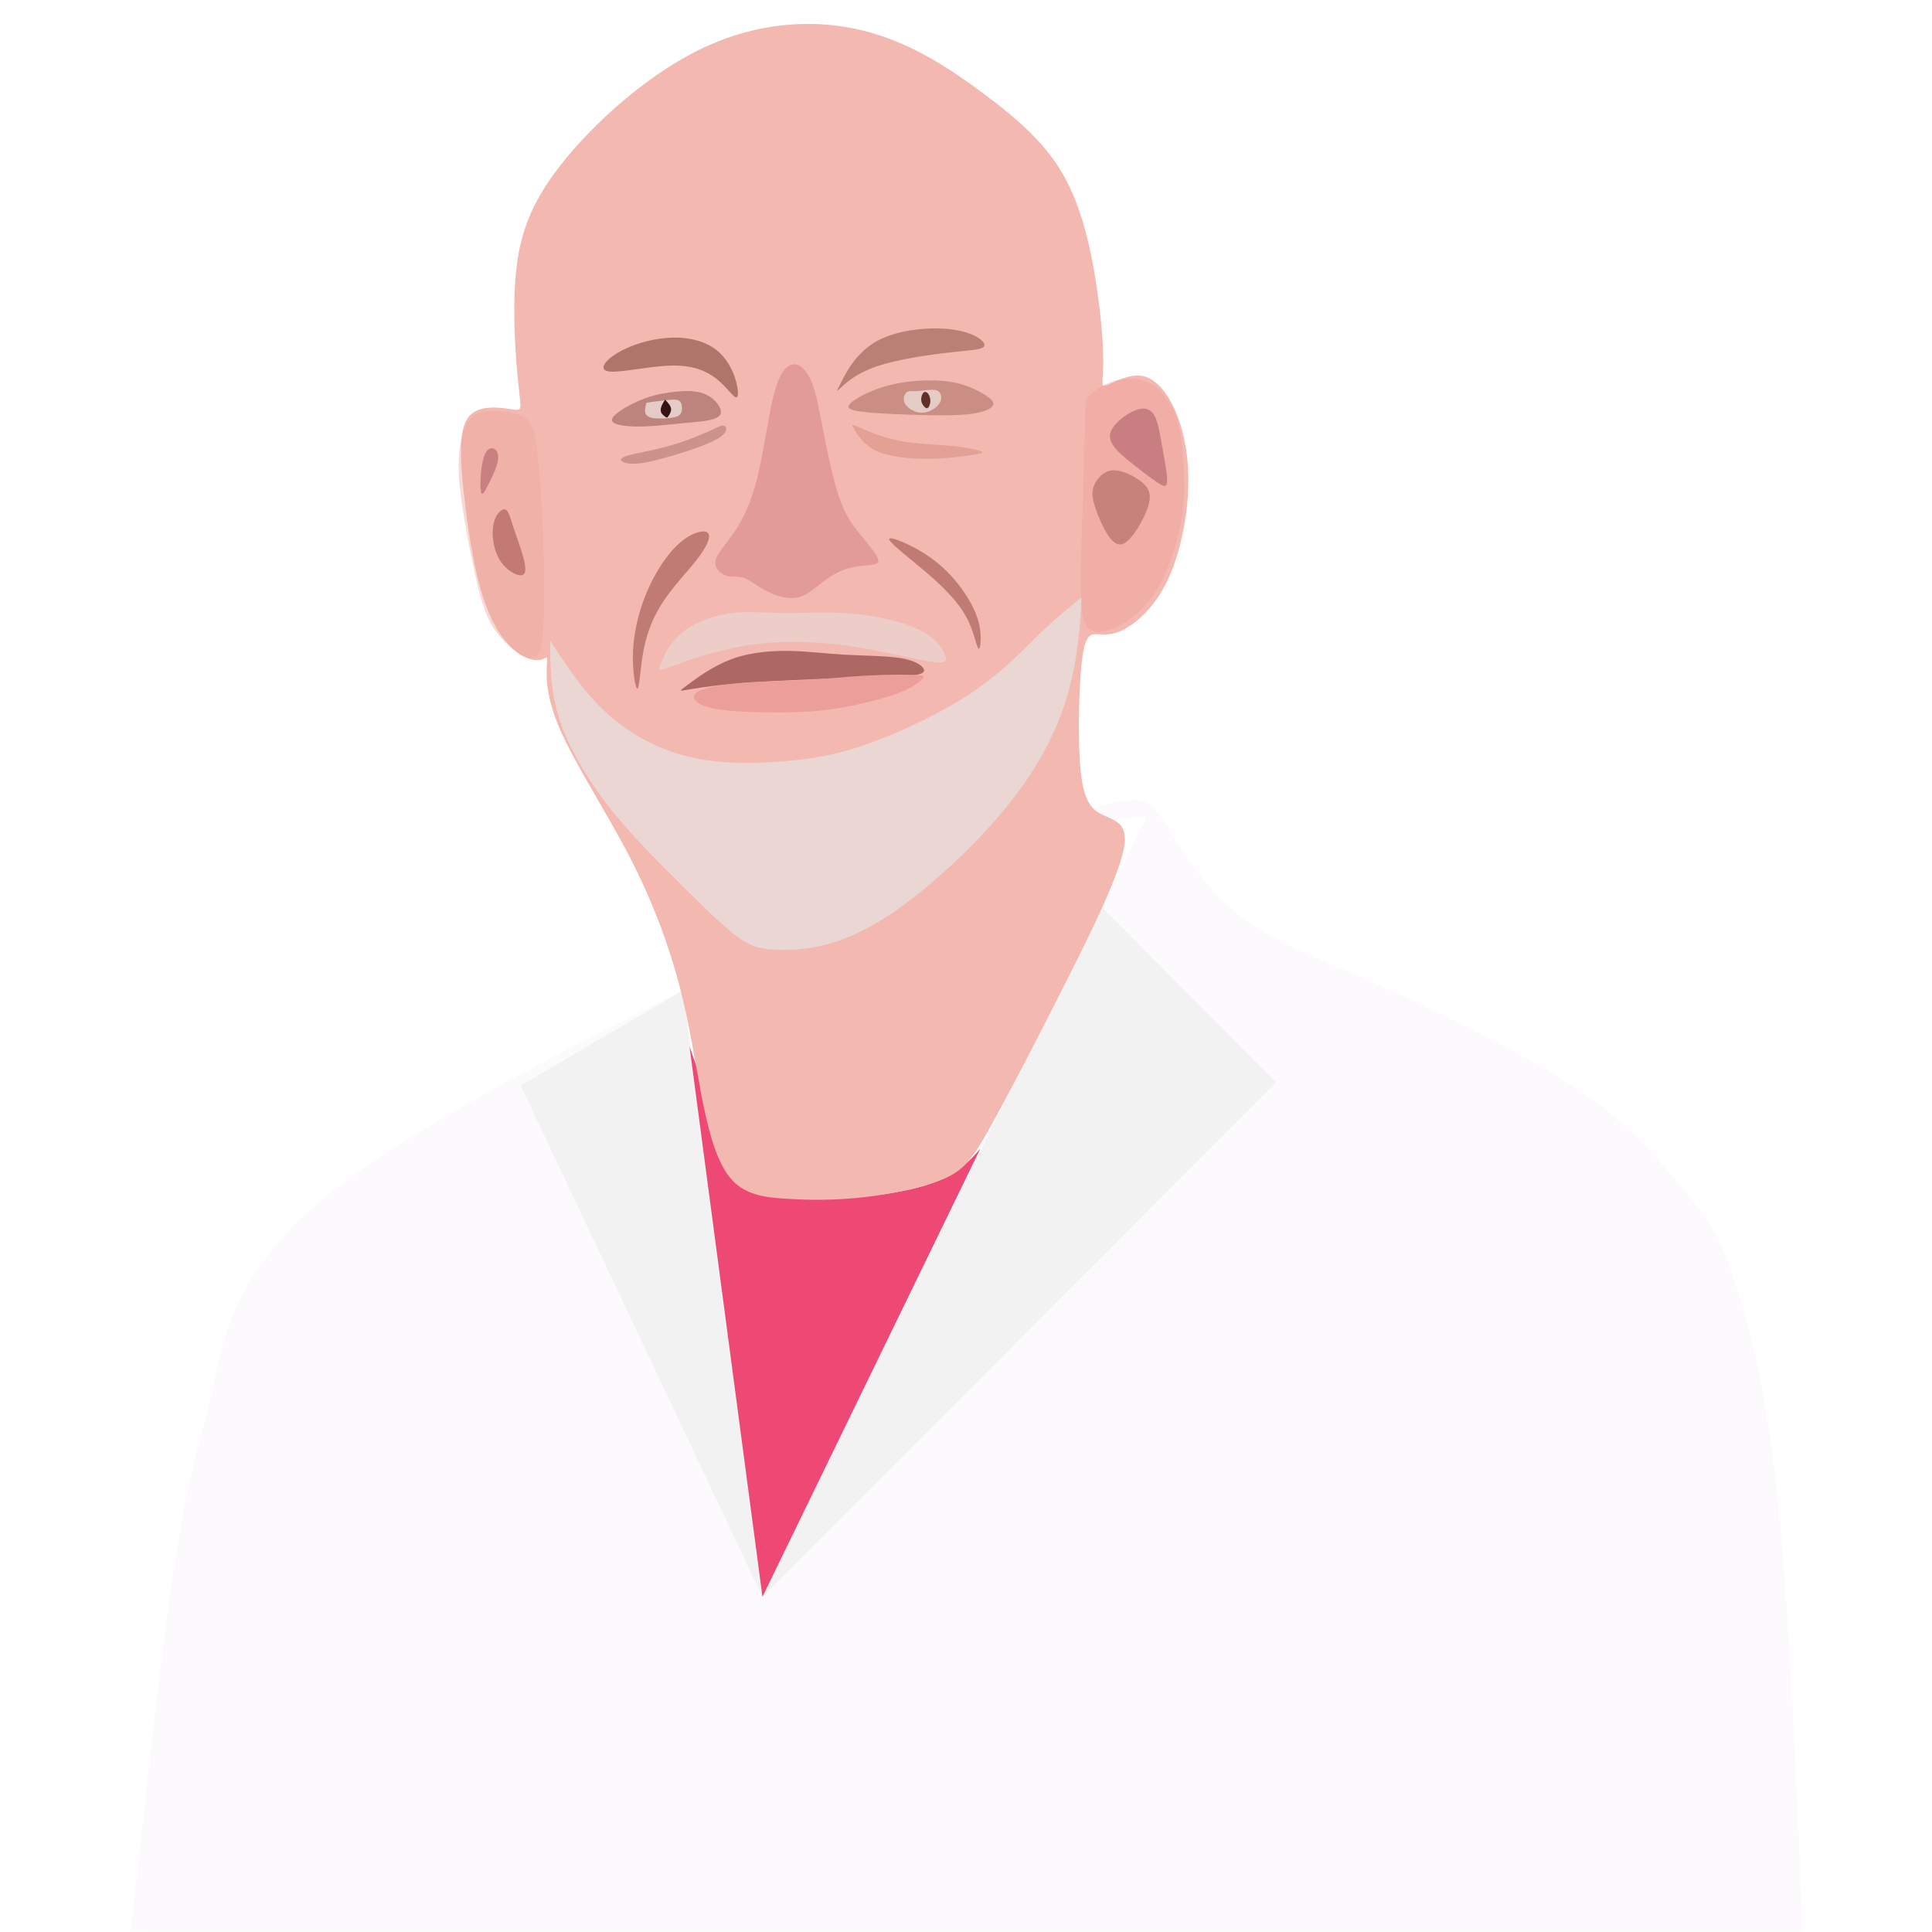
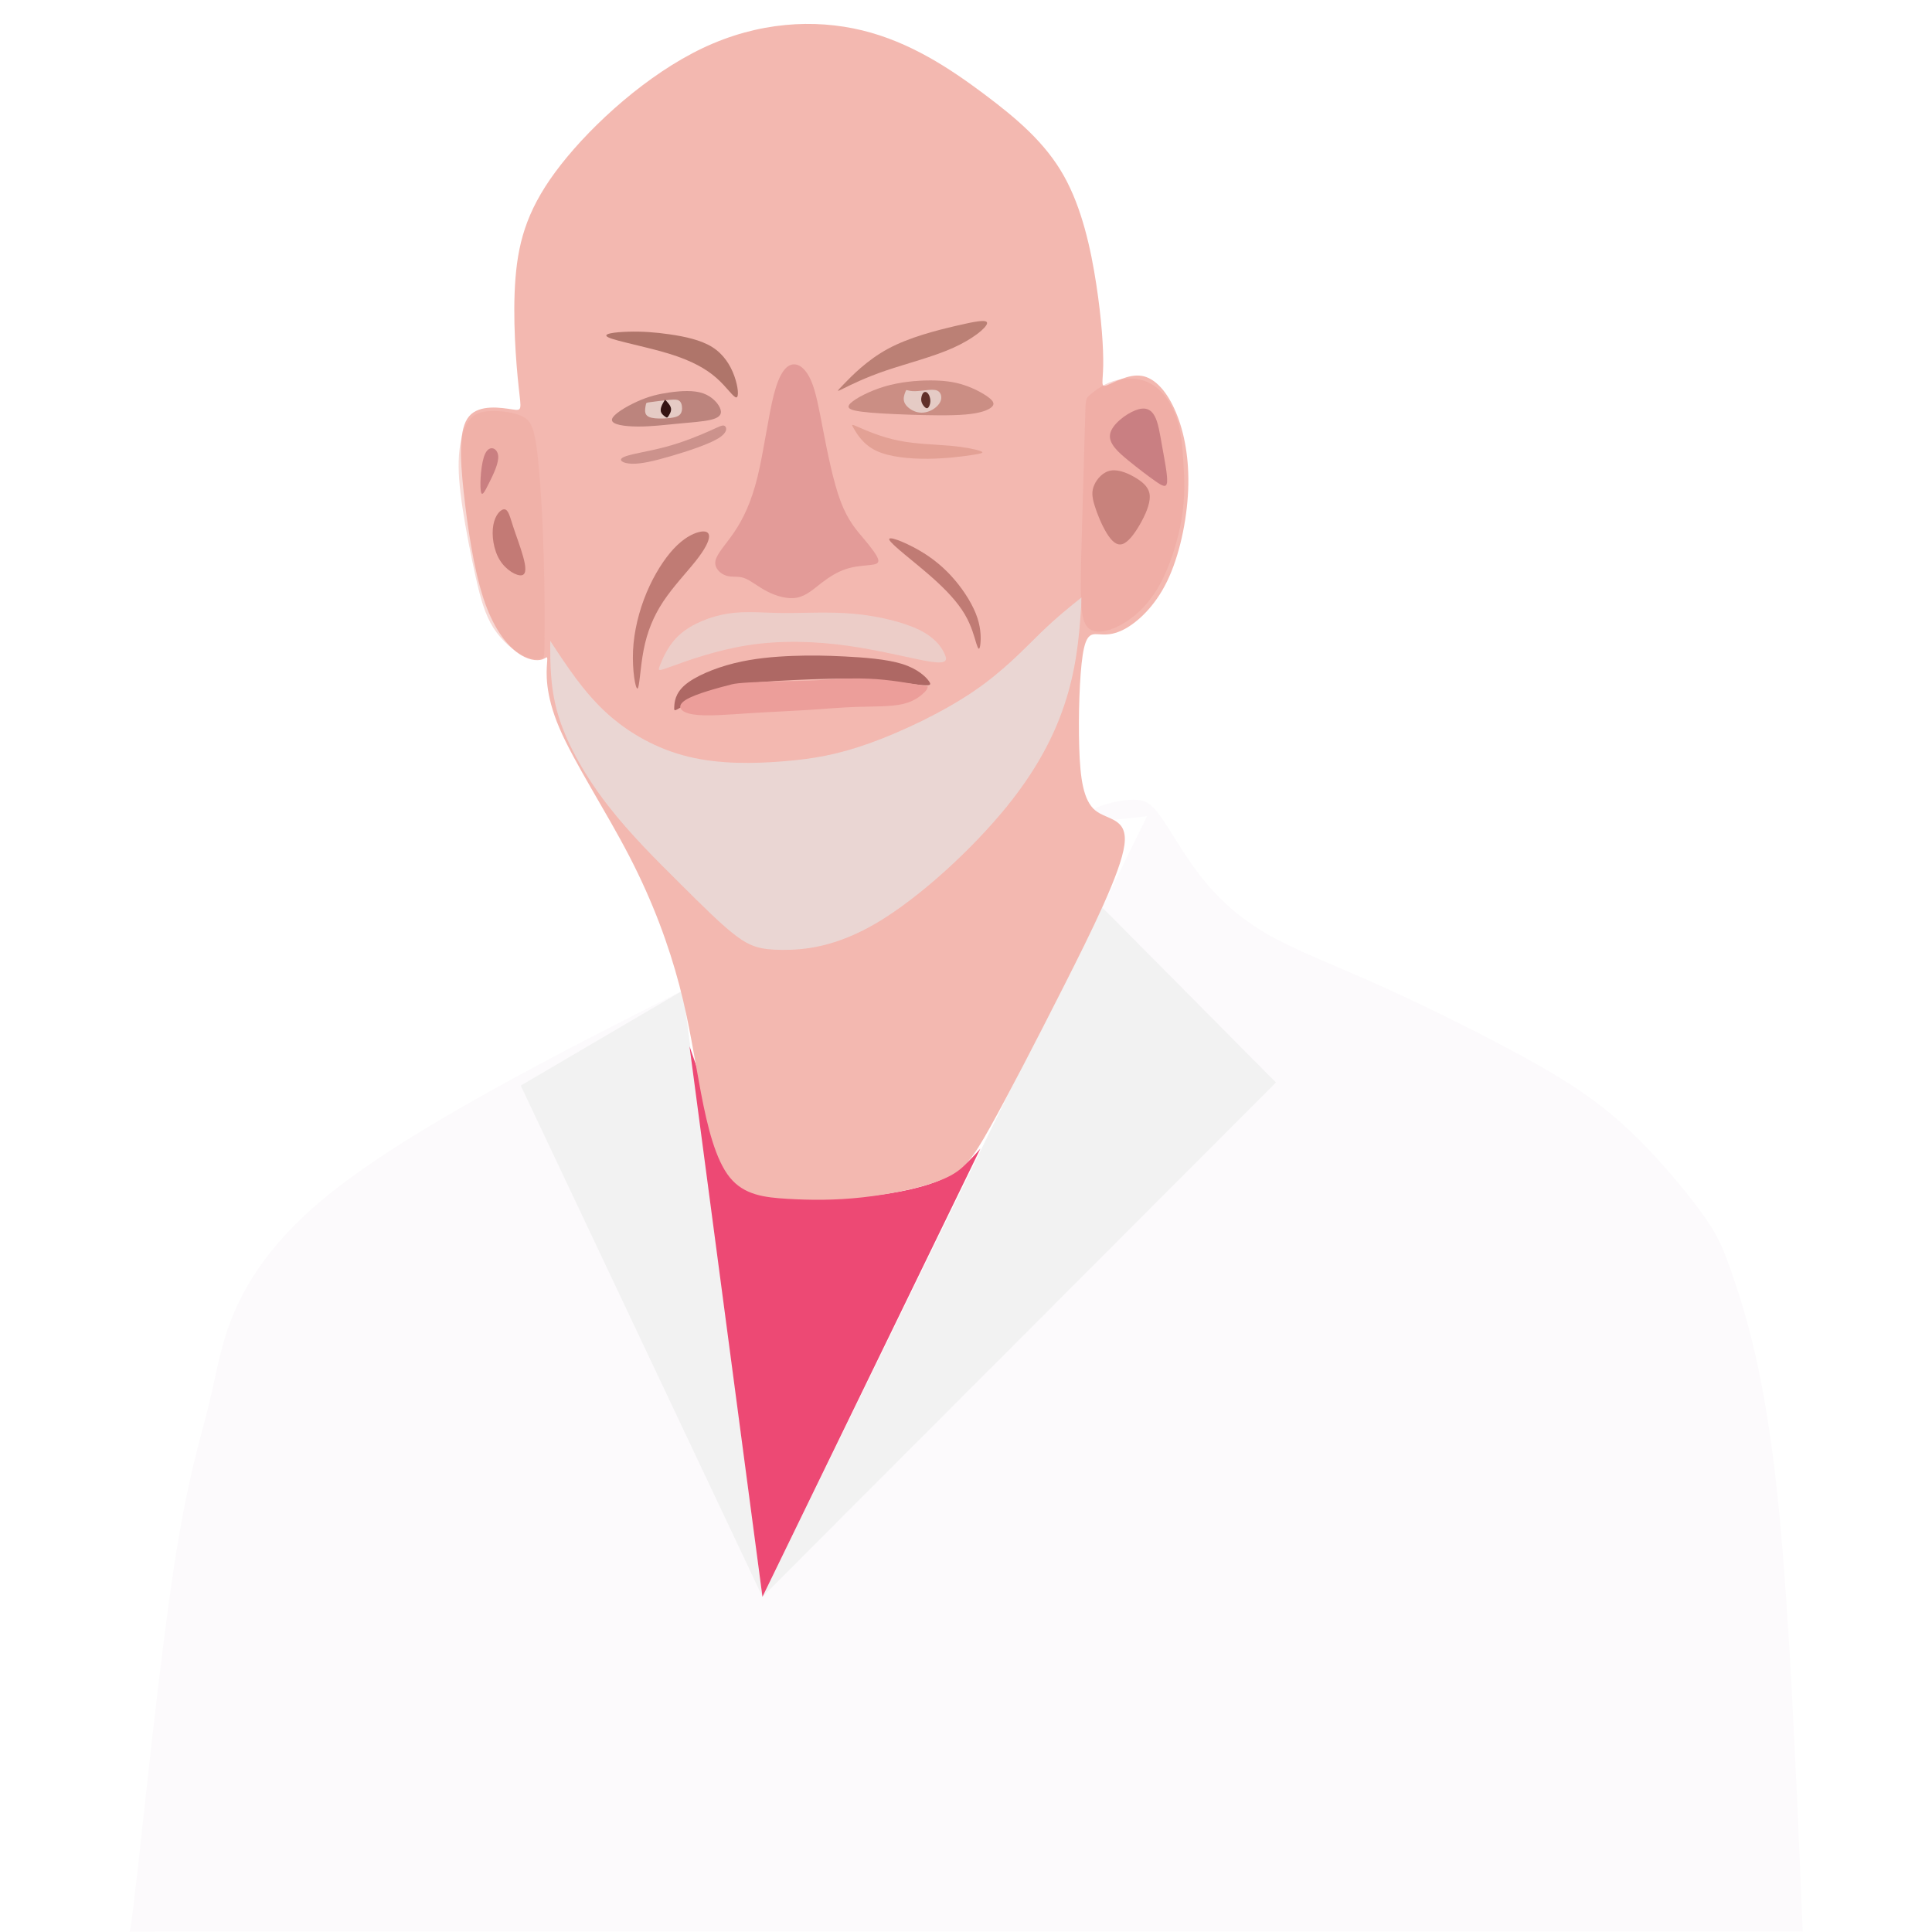
<svg xmlns="http://www.w3.org/2000/svg" version="1.1" id="svg2" width="260" height="260" viewBox="0 0 260 260">
  <defs id="defs6">
    </defs>
-   <g id="g8" transform="translate(2.993583,-21.46166)">
-     <g id="g907" transform="translate(4.793632,10.35633)">
-       <g id="g1803" transform="translate(9.393978,-4.782631)">
-         <path style="fill:#fcfafc;fill-opacity:1;stroke:none;stroke-width:1px;stroke-linecap:butt;stroke-linejoin:miter;stroke-opacity:1" d="m 0.217,275.878 c 0.06,0.057 0.18,0.17 1.216,-9.165 1.036,-9.335 2.993,-28.154 4.817,-40.076 1.824,-11.922 3.524,-17.022 4.63,-21.527 1.105,-4.505 1.615,-8.415 3.57,-12.878 1.955,-4.463 5.355,-9.478 11.433,-14.621 6.078,-5.143 14.833,-10.413 23.418,-15.173 8.585,-4.76 17,-9.01 25.415,-13.26 0,0 10.71,81.602 10.71,81.602 0,0 51.766,-105.062 51.766,-105.062 -2.72,0.34 -5.439,0.68 -6.842,0.511 -1.403,-0.169 -1.488,-0.849 -0.298,-1.488 1.19,-0.638 3.655,-1.233 5.313,-1.233 1.658,4.9e-4 2.508,0.595 3.825,2.508 1.317,1.913 3.102,5.143 5.398,8.033 2.295,2.89 5.1,5.44 8.883,7.607 3.783,2.167 8.543,3.952 14.535,6.63 5.993,2.678 13.218,6.248 18.955,9.35 5.738,3.103 9.988,5.738 14.11,9.435 4.122,3.698 8.118,8.458 10.497,11.688 2.38,3.23 3.145,4.93 4.717,9.648 1.572,4.718 3.952,12.453 5.61,27.527 1.657,15.074 2.592,37.486 3.527,59.899 -75.089,-0.004 -150.177,-0.008 -187.723,-0.01 -37.545,-0.002 -37.545,-0.002 -37.485,0.055 z" id="path860" />
-         <path style="fill:#f2f2f2;fill-opacity:1;stroke:none;stroke-width:1px;stroke-linecap:butt;stroke-linejoin:miter;stroke-opacity:1" d="m 85.427,230.78 c 0,0 69.104,-69.217 69.104,-69.217 0,0 -23.621,-23.802 -23.621,-23.802 0,0 -45.483,93.018 -45.483,93.018 z" id="path11185" />
-         <path style="fill:#f2f2f2;stroke:none;stroke-width:1px;stroke-linecap:butt;stroke-linejoin:miter;stroke-opacity:1" d="m 85.427,230.78 c 0,0 -10.71,-81.602 -10.71,-81.602 0,0 -21.818,12.802 -21.818,12.802 0,0 32.528,68.799 32.528,68.799 z" id="path11255" />
-         <path style="fill:#ed4974;fill-opacity:1;stroke:none;stroke-width:1px;stroke-linecap:butt;stroke-linejoin:miter;stroke-opacity:1" d="m 85.427,230.78 c 0,0 29.326,-60.309 29.326,-60.309 -1.403,1.573 -2.805,3.145 -5.631,4.314 -2.826,1.169 -7.076,1.934 -11.39,2.231 -4.314,0.298 -8.691,0.128 -11.645,-0.446 -2.954,-0.573 -4.484,-1.551 -5.441,-3.357 -0.957,-1.806 -1.339,-4.441 -2.083,-7.331 -0.744,-2.89 -1.849,-6.036 -2.954,-9.181 0,0 9.818,74.079 9.818,74.079 z" id="path13496" />
-         <g id="g40540" style="opacity:1" transform="translate(0.2550055,-0.1275027)">
-           <path style="opacity:1;fill:#f3b8b0;fill-opacity:1;stroke:none;stroke-width:1px;stroke-linecap:butt;stroke-linejoin:miter;stroke-opacity:1" d="m 98.688,177.144 c 3.825,-0.425 8.16,-1.318 10.88,-2.486 2.72,-1.169 3.825,-2.614 6.247,-6.949 2.423,-4.335 6.163,-11.56 9.945,-19.04 3.783,-7.48 7.608,-15.215 8.118,-18.913 0.511,-3.698 -2.294,-3.358 -3.91,-4.675 -1.615,-1.317 -2.04,-4.292 -2.168,-8.5 -0.128,-4.208 0.042,-9.648 0.468,-12.411 0.425,-2.763 1.105,-2.848 1.998,-2.805 0.893,0.043 1.998,0.213 3.697,-0.723 1.7,-0.935 3.995,-2.975 5.652,-6.375 1.657,-3.4 2.677,-8.16 2.848,-12.325 0.17,-4.165 -0.51,-7.735 -1.657,-10.455 -1.147,-2.72 -2.762,-4.59 -4.59,-4.888 -1.828,-0.298 -3.868,0.977 -4.718,1.275 -0.85,0.298 -0.51,-0.382 -0.468,-2.677 0.043,-2.295 -0.212,-6.205 -0.935,-10.922 -0.722,-4.718 -1.912,-10.243 -4.377,-14.62 -2.465,-4.378 -6.205,-7.608 -10.752,-11.008 -4.548,-3.4 -9.903,-6.97 -16.363,-8.543 -6.46,-1.573 -14.025,-1.148 -21.464,2.38 -7.438,3.528 -14.748,10.158 -19.083,15.683 -4.335,5.526 -5.695,9.946 -6.12,15.258 -0.425,5.313 0.085,11.518 0.426,14.663 0.341,3.145 0.511,3.23 -0.892,3.017 -1.403,-0.213 -4.378,-0.723 -5.781,0.935 -1.403,1.658 -1.233,5.483 -0.723,10.201 0.51,4.718 1.36,10.328 2.635,14.238 1.275,3.91 2.975,6.12 4.463,7.267 1.488,1.147 2.763,1.232 3.442,1.02 0.679,-0.212 0.764,-0.722 0.679,0.468 -0.085,1.19 -0.34,4.08 1.658,8.755 1.998,4.675 6.248,11.135 9.435,17.298 3.187,6.163 5.312,12.028 6.704,17.308 1.392,5.281 2.051,9.977 2.922,14.535 0.871,4.558 1.955,8.978 3.879,11.347 1.924,2.369 4.686,2.688 7.725,2.868 3.039,0.181 6.354,0.223 10.179,-0.202 z" id="path21005" />
-           <path style="opacity:0.661;fill:#e6e6e6;stroke:none;stroke-width:1px;stroke-linecap:butt;stroke-linejoin:miter;stroke-opacity:1" d="m 126.334,109.143 c -1.296,4.59 -3.634,9.69 -8.309,15.449 -4.675,5.759 -11.688,12.176 -17.361,15.555 -5.673,3.379 -10.008,3.719 -12.856,3.698 -2.847,-0.021 -4.207,-0.404 -6.163,-1.87 -1.955,-1.466 -4.505,-4.016 -7.587,-7.076 -3.081,-3.06 -6.694,-6.63 -9.69,-10.498 -2.997,-3.868 -5.377,-8.033 -6.567,-11.773 -1.19,-3.74 -1.19,-7.056 -1.19,-10.371 2.253,3.443 4.506,6.886 7.545,9.67 3.039,2.784 6.864,4.909 11.072,5.928 4.208,1.02 8.798,0.935 12.75,0.616 3.953,-0.319 7.268,-0.871 11.645,-2.444 4.377,-1.573 9.817,-4.165 13.897,-6.928 4.08,-2.762 6.8,-5.695 9.01,-7.841 2.21,-2.146 3.91,-3.506 5.61,-4.866 -0.255,4.08 -0.51,8.161 -1.806,12.751 z" id="path30416" />
+   <g id="g8" transform="translate(2.99358,-21.4617)">
+     <g id="g907" transform="translate(4.79363,10.3563)">
+       <g id="g1803" transform="translate(9.39398,-4.78263)">
+         <path style="fill:#fcfafc;fill-opacity:1;stroke:none;stroke-width:1px;stroke-linecap:butt;stroke-linejoin:miter;stroke-opacity:1" d="m 0.217,275.878 c 0.06,0.06 0.18,0.17 1.216,-9.165 1.036,-9.334 2.993,-28.153 4.817,-40.076 1.824,-11.922 3.524,-17.022 4.63,-21.527 1.105,-4.505 1.615,-8.415 3.57,-12.878 1.955,-4.463 5.355,-9.478 11.433,-14.621 6.078,-5.143 14.833,-10.413 23.418,-15.173 8.585,-4.76 17,-9.01 25.415,-13.26 0,0 10.71,81.602 10.71,81.602 0,0 51.766,-105.062 51.766,-105.062 -2.72,0.34 -5.439,0.68 -6.842,0.51 -1.403,-0.169 -1.488,-0.849 -0.298,-1.487 1.191,-0.639 3.656,-1.234 5.313,-1.233 1.658,0 2.508,0.595 3.825,2.508 1.318,1.913 3.103,5.143 5.398,8.033 2.295,2.89 5.1,5.44 8.883,7.607 3.783,2.168 8.543,3.953 14.535,6.63 5.993,2.678 13.218,6.248 18.956,9.351 5.737,3.102 9.987,5.737 14.11,9.435 4.122,3.698 8.117,8.458 10.497,11.688 2.38,3.23 3.145,4.93 4.718,9.648 1.572,4.717 3.952,12.452 5.609,27.527 1.658,15.074 2.593,37.486 3.528,59.899 -75.089,0 -150.178,0 -187.723,-0.01 -37.545,0 -37.545,0 -37.485,0.06 z" id="path860" />
+         <path style="fill:#f2f2f2;fill-opacity:1;stroke:none;stroke-width:1px;stroke-linecap:butt;stroke-linejoin:miter;stroke-opacity:1" d="m 85.427,230.78 c 0,0 69.104,-69.217 69.104,-69.217 0,0 -23.622,-23.802 -23.622,-23.802 0,0 -45.482,93.019 -45.482,93.019 z" id="path11185" />
+         <path style="fill:#f2f2f2;stroke:none;stroke-width:1px;stroke-linecap:butt;stroke-linejoin:miter;stroke-opacity:1" d="m 85.427,230.78 c 0,0 -10.71,-81.602 -10.71,-81.602 0,0 -21.818,12.803 -21.818,12.803 0,0 32.528,68.799 32.528,68.799 z" id="path11255" />
+         <path style="fill:#ed4974;fill-opacity:1;stroke:none;stroke-width:1px;stroke-linecap:butt;stroke-linejoin:miter;stroke-opacity:1" d="m 85.427,230.78 c 0,0 29.325,-60.309 29.325,-60.309 -1.402,1.573 -2.805,3.145 -5.63,4.314 -2.826,1.169 -7.076,1.934 -11.39,2.231 -4.314,0.298 -8.691,0.128 -11.645,-0.445 -2.954,-0.574 -4.484,-1.552 -5.44,-3.358 -0.957,-1.806 -1.339,-4.441 -2.083,-7.331 -0.744,-2.89 -1.849,-6.036 -2.954,-9.181 0,0 9.818,74.079 9.818,74.079 z" id="path13496" />
+         <g id="g40540" style="opacity:1" transform="translate(0.255005,-0.127503)">
+           <path style="opacity:1;fill:#f3b8b0;fill-opacity:1;stroke:none;stroke-width:1px;stroke-linecap:butt;stroke-linejoin:miter;stroke-opacity:1" d="m 98.688,177.144 c 3.825,-0.425 8.16,-1.318 10.879,-2.486 2.72,-1.169 3.825,-2.614 6.248,-6.949 2.423,-4.336 6.163,-11.561 9.945,-19.041 3.783,-7.48 7.608,-15.215 8.118,-18.912 0.511,-3.698 -2.294,-3.358 -3.909,-4.675 -1.616,-1.317 -2.041,-4.292 -2.168,-8.5 -0.128,-4.208 0.04,-9.648 0.467,-12.411 0.425,-2.763 1.106,-2.848 1.998,-2.805 0.893,0.04 1.998,0.212 3.698,-0.723 1.699,-0.935 3.994,-2.975 5.651,-6.375 1.658,-3.4 2.678,-8.16 2.848,-12.325 0.17,-4.165 -0.51,-7.735 -1.657,-10.455 -1.147,-2.72 -2.762,-4.59 -4.59,-4.888 -1.828,-0.298 -3.868,0.977 -4.718,1.275 -0.85,0.298 -0.51,-0.382 -0.468,-2.677 0.04,-2.295 -0.212,-6.205 -0.934,-10.922 -0.723,-4.718 -1.913,-10.243 -4.377,-14.62 -2.465,-4.378 -6.205,-7.607 -10.753,-11.008 -4.548,-3.4 -9.903,-6.97 -16.363,-8.543 -6.46,-1.573 -14.025,-1.148 -21.463,2.38 -7.438,3.528 -14.748,10.158 -19.083,15.683 -4.335,5.525 -5.695,9.945 -6.12,15.258 -0.425,5.313 0.085,11.518 0.426,14.663 0.341,3.145 0.511,3.23 -0.892,3.017 -1.403,-0.213 -4.378,-0.723 -5.781,0.935 -1.403,1.658 -1.233,5.483 -0.723,10.201 0.51,4.718 1.36,10.328 2.635,14.238 1.275,3.91 2.975,6.12 4.463,7.267 1.488,1.147 2.763,1.232 3.442,1.02 0.679,-0.212 0.764,-0.722 0.679,0.468 -0.085,1.19 -0.34,4.08 1.658,8.755 1.998,4.676 6.248,11.136 9.435,17.299 3.187,6.162 5.312,12.027 6.704,17.308 1.392,5.281 2.05,9.977 2.922,14.535 0.871,4.558 1.955,8.978 3.879,11.347 1.924,2.37 4.686,2.688 7.725,2.869 3.039,0.18 6.354,0.223 10.179,-0.202 z" id="path21005" />
+           <path style="opacity:0.661;fill:#e6e6e6;stroke:none;stroke-width:1px;stroke-linecap:butt;stroke-linejoin:miter;stroke-opacity:1" d="m 126.334,109.143 c -1.296,4.589 -3.634,9.691 -8.309,15.449 -4.675,5.758 -11.688,12.176 -17.361,15.555 -5.674,3.379 -10.009,3.719 -12.856,3.698 -2.848,-0.02 -4.207,-0.404 -6.162,-1.87 -1.955,-1.466 -4.505,-4.016 -7.587,-7.076 -3.081,-3.06 -6.694,-6.63 -9.691,-10.498 -2.997,-3.868 -5.377,-8.033 -6.567,-11.773 -1.19,-3.74 -1.19,-7.056 -1.19,-10.371 2.253,3.443 4.506,6.886 7.545,9.67 3.039,2.784 6.864,4.909 11.072,5.928 4.207,1.02 8.798,0.935 12.75,0.616 3.953,-0.318 7.268,-0.871 11.645,-2.443 4.378,-1.573 9.818,-4.166 13.897,-6.928 4.08,-2.763 6.8,-5.695 9.01,-7.842 2.21,-2.146 3.91,-3.506 5.61,-4.866 -0.255,4.08 -0.51,8.161 -1.806,12.751 z" id="path30416" />
        </g>
-         <path style="opacity:0.421;fill:#eb9f98;fill-opacity:1;stroke:none;stroke-width:1px;stroke-linecap:butt;stroke-linejoin:miter;stroke-opacity:1" d="m 128.851,72.217 c -0.075,2.705 -0.225,8.115 -0.356,12.595 -0.131,4.48 -0.243,8.031 -0.212,10.645 0.03,2.615 0.202,4.293 1.085,5.012 0.883,0.718 2.475,0.478 4.218,-0.454 1.743,-0.932 3.636,-2.554 5.138,-5.154 1.502,-2.599 2.614,-6.175 3.11,-9.15 0.496,-2.975 0.376,-5.349 0.241,-7.558 -0.135,-2.209 -0.285,-4.252 -0.961,-6.146 -0.676,-1.893 -1.878,-3.636 -3.441,-4.493 -1.563,-0.857 -3.486,-0.827 -5.004,-0.346 -1.518,0.481 -2.63,1.412 -3.186,1.878 -0.556,0.466 -0.556,0.466 -0.631,3.171 z" id="path41097" />
-         <path style="opacity:0.739;fill:#bc6f75;fill-opacity:1;stroke:none;stroke-width:1px;stroke-linecap:butt;stroke-linejoin:miter;stroke-opacity:1" d="m 132.217,74.276 c 0.255,-1.278 2.088,-2.66 3.396,-3.171 1.308,-0.511 2.089,-0.15 2.585,0.752 0.495,0.902 0.706,2.344 1.021,4.118 0.316,1.773 0.736,3.877 0.662,4.763 -0.075,0.886 -0.646,0.556 -1.607,-0.12 -0.962,-0.676 -2.314,-1.698 -3.651,-2.795 -1.337,-1.097 -2.66,-2.269 -2.405,-3.547 z" id="path41101" />
-         <path style="opacity:0.684;fill:#b66d69;fill-opacity:1;stroke:none;stroke-width:1px;stroke-linecap:butt;stroke-linejoin:miter;stroke-opacity:1" d="m 130.083,81.143 c 0.376,-0.842 1.187,-1.774 2.27,-1.939 1.083,-0.165 2.435,0.436 3.457,1.082 1.022,0.646 1.713,1.338 1.742,2.404 0.029,1.067 -0.602,2.509 -1.338,3.786 -0.736,1.277 -1.578,2.389 -2.343,2.63 -0.766,0.241 -1.457,-0.39 -2.118,-1.472 -0.661,-1.082 -1.293,-2.614 -1.638,-3.757 -0.346,-1.142 -0.406,-1.893 -0.03,-2.735 z" id="path41105" />
-         <path style="opacity:0.421;fill:#eda79d;fill-opacity:1;stroke:none;stroke-width:1px;stroke-linecap:butt;stroke-linejoin:miter;stroke-opacity:1" d="m 55.703,102.315 c 0.405,-2.268 0.435,-6.626 0.285,-11.69 -0.15,-5.064 -0.481,-10.834 -0.901,-14.125 -0.42,-3.291 -0.931,-4.102 -2.043,-4.614 -1.112,-0.511 -2.825,-0.722 -4.162,-0.677 -1.338,0.045 -2.299,0.345 -3.006,1.338 -0.707,0.992 -1.157,2.675 -1.293,4.629 -0.135,1.954 0.045,4.177 0.481,7.063 0.436,2.885 1.127,6.431 1.773,9.301 0.646,2.87 1.247,5.064 2.39,6.852 1.142,1.788 2.825,3.17 4.057,3.771 1.232,0.601 2.013,0.42 2.419,-1.848 z" id="path59055" />
-         <path style="fill:#ca7f81;fill-opacity:1;stroke:none;stroke-width:1px;stroke-linecap:butt;stroke-linejoin:miter;stroke-opacity:1" d="m 48.13,76.906 c -0.587,1.172 -0.737,3.967 -0.617,4.974 0.12,1.006 0.511,0.225 1.097,-0.947 0.586,-1.172 1.367,-2.735 1.248,-3.741 -0.12,-1.007 -1.141,-1.457 -1.728,-0.285 z" id="path62874" />
-         <path style="fill:#c37a75;fill-opacity:1;stroke:none;stroke-width:1px;stroke-linecap:butt;stroke-linejoin:miter;stroke-opacity:1" d="m 49.211,86.522 c -0.255,1.383 0.015,3.366 0.872,4.749 0.857,1.382 2.3,2.164 2.96,2.029 0.661,-0.135 0.54,-1.187 0.18,-2.494 -0.36,-1.307 -0.962,-2.87 -1.367,-4.117 -0.406,-1.247 -0.616,-2.179 -1.112,-2.255 -0.496,-0.076 -1.277,0.706 -1.533,2.089 z" id="path62878" />
-         <path style="fill:#ab635c;fill-opacity:0.708;stroke:none;stroke-width:1px;stroke-linecap:butt;stroke-linejoin:miter;stroke-opacity:1" d="m 102.511,88.551 c 0.3,0.646 3.216,2.84 5.439,4.779 2.224,1.939 3.756,3.621 4.703,5.229 0.946,1.608 1.307,3.141 1.563,3.952 0.256,0.811 0.406,0.901 0.511,0.24 0.105,-0.661 0.165,-2.074 -0.376,-3.711 -0.541,-1.638 -1.683,-3.501 -3.035,-5.094 -1.352,-1.593 -2.915,-2.915 -4.853,-4.027 -1.938,-1.112 -4.252,-2.014 -3.952,-1.367 z" id="path69373" />
-         <path style="fill:#ab635c;fill-opacity:0.708;stroke:none;stroke-width:1px;stroke-linecap:butt;stroke-linejoin:miter;stroke-opacity:1" d="m 68.61,108.551 c 0.27,-0.09 0.361,-2.795 0.826,-5.199 0.466,-2.404 1.307,-4.508 2.645,-6.522 1.337,-2.014 3.171,-3.937 4.373,-5.455 1.202,-1.517 1.773,-2.629 1.789,-3.276 0.016,-0.646 -0.525,-0.826 -1.397,-0.601 -0.872,0.225 -2.074,0.856 -3.352,2.224 -1.278,1.368 -2.63,3.471 -3.652,5.906 -1.022,2.435 -1.713,5.199 -1.833,7.844 -0.12,2.645 0.331,5.169 0.601,5.079 z" id="path72530" />
-         <path style="fill:#e39b98;fill-opacity:1;stroke:none;stroke-width:1px;stroke-linecap:butt;stroke-linejoin:miter;stroke-opacity:1" d="m 86.972,68.941 c -0.751,2.885 -1.352,7.634 -2.209,11.12 -0.857,3.486 -1.968,5.71 -3.125,7.423 -1.157,1.713 -2.359,2.915 -2.539,3.892 -0.18,0.977 0.662,1.728 1.458,1.983 0.796,0.255 1.547,0.014 2.404,0.316 0.857,0.301 1.818,1.143 3.066,1.788 1.247,0.646 2.78,1.097 4.042,0.856 1.262,-0.241 2.253,-1.172 3.305,-1.984 1.052,-0.811 2.164,-1.503 3.321,-1.878 1.157,-0.376 2.359,-0.436 3.186,-0.526 0.826,-0.09 1.277,-0.21 1.112,-0.781 -0.165,-0.57 -0.947,-1.592 -1.922,-2.748 -0.975,-1.156 -2.15,-2.451 -3.127,-5.05 -0.977,-2.6 -1.758,-6.506 -2.344,-9.542 -0.586,-3.035 -0.977,-5.199 -1.622,-6.687 -0.646,-1.488 -1.547,-2.299 -2.449,-2.194 -0.902,0.105 -1.804,1.127 -2.555,4.012 z" id="path75999" />
-         <path style="fill:#ae6864;fill-opacity:1;stroke:none;stroke-width:1px;stroke-linecap:butt;stroke-linejoin:miter;stroke-opacity:1" d="m 75.147,108.746 c 0.947,-0.165 2.84,-0.496 5.425,-0.751 2.585,-0.255 5.86,-0.436 9.076,-0.586 3.216,-0.15 6.371,-0.27 9.226,-0.346 2.855,-0.075 5.409,-0.105 6.821,-0.285 1.412,-0.18 1.682,-0.511 1.367,-0.976 -0.315,-0.466 -1.216,-1.067 -3.17,-1.367 -1.954,-0.301 -4.959,-0.301 -7.543,-0.451 -2.584,-0.15 -4.748,-0.451 -7.243,-0.496 -2.494,-0.045 -5.319,0.165 -7.859,1.112 -2.54,0.947 -4.794,2.63 -5.921,3.471 -1.127,0.842 -1.127,0.842 -0.18,0.676 z" id="path79197" />
-         <path style="fill:#ec9e9a;fill-opacity:1;stroke:none;stroke-width:1px;stroke-linecap:butt;stroke-linejoin:miter;stroke-opacity:1" d="m 76.726,108.966 c 1.022,-0.617 3.621,-1.012 6.288,-1.21 2.667,-0.198 5.402,-0.198 8.167,-0.348 2.765,-0.15 5.56,-0.451 8.249,-0.601 2.69,-0.15 5.274,-0.15 6.566,-0.09 1.292,0.061 1.292,0.181 0.901,0.571 -0.391,0.39 -1.172,1.051 -2.734,1.697 -1.562,0.646 -3.907,1.277 -6.055,1.743 -2.149,0.466 -4.102,0.766 -6.461,0.917 -2.359,0.15 -5.124,0.15 -7.663,0.06 -2.539,-0.09 -4.853,-0.27 -6.289,-0.778 -1.435,-0.508 -1.991,-1.344 -0.969,-1.961 z" id="path82471" />
-         <path style="fill:#bb8075;fill-opacity:1;stroke:none;stroke-width:1px;stroke-linecap:butt;stroke-linejoin:miter;stroke-opacity:1" d="m 96.018,68.024 c 0.676,-0.631 2.029,-1.893 4.793,-2.833 2.765,-0.939 6.94,-1.556 9.855,-1.879 2.915,-0.323 4.567,-0.353 4.643,-0.946 0.075,-0.593 -1.427,-1.75 -4.334,-2.141 -2.907,-0.391 -7.218,-0.015 -10.058,1.518 -2.84,1.533 -4.207,4.223 -4.891,5.567 -0.684,1.345 -0.684,1.345 -0.007,0.714 z" id="path85823" />
-         <path style="fill:#af756a;fill-opacity:1;stroke:none;stroke-width:1px;stroke-linecap:butt;stroke-linejoin:miter;stroke-opacity:1" d="m 64.831,65.885 c 1.532,0.175 5.451,-0.736 8.335,-0.801 2.884,-0.065 4.732,0.717 6.099,1.806 1.367,1.09 2.254,2.487 2.637,2.48 0.383,-0.008 0.263,-1.42 -0.255,-2.87 -0.518,-1.45 -1.435,-2.938 -2.982,-3.907 -1.548,-0.97 -3.726,-1.42 -6.107,-1.235 -2.381,0.185 -4.962,1.006 -6.682,2.049 -1.72,1.042 -2.576,2.304 -1.044,2.479 z" id="path89643" />
-         <path style="opacity:0.6;fill:#b07167;fill-opacity:1;stroke:none;stroke-width:1px;stroke-linecap:butt;stroke-linejoin:miter;stroke-opacity:1" d="m 97.259,70.173 c 0.638,-0.646 2.562,-1.668 4.62,-2.277 2.059,-0.609 4.253,-0.804 6.063,-0.811 1.811,-0.007 3.238,0.173 4.598,0.616 1.36,0.444 2.652,1.15 3.35,1.691 0.698,0.541 0.803,0.917 0.345,1.307 -0.458,0.39 -1.48,0.796 -3.471,0.969 -1.991,0.173 -4.951,0.113 -7.588,0.023 -2.637,-0.09 -4.951,-0.21 -6.431,-0.405 -1.48,-0.195 -2.126,-0.466 -1.488,-1.112 z" id="path98958" />
-         <path style="opacity:0.6;fill:#97615c;fill-opacity:1;stroke:none;stroke-width:1px;stroke-linecap:butt;stroke-linejoin:miter;stroke-opacity:1" d="m 65.17,72.374 c 0.045,-0.669 1.878,-1.766 3.433,-2.464 1.555,-0.699 2.833,-0.999 4.335,-1.21 1.503,-0.21 3.231,-0.331 4.523,0.128 1.292,0.459 2.149,1.496 2.336,2.209 0.187,0.713 -0.293,1.104 -1.352,1.352 -1.059,0.248 -2.697,0.353 -4.432,0.518 -1.736,0.165 -3.569,0.391 -5.357,0.383 -1.788,-0.007 -3.531,-0.248 -3.486,-0.917 z" id="path103519" />
-         <path style="fill:#e3a195;fill-opacity:1;stroke:none;stroke-width:1px;stroke-linecap:butt;stroke-linejoin:miter;stroke-opacity:1" d="m 97.763,73.633 c -0.415,-0.702 -0.415,-0.702 0.606,-0.255 1.021,0.447 3.061,1.339 5.377,1.806 2.316,0.467 4.909,0.51 6.938,0.691 2.03,0.181 3.496,0.5 4.069,0.712 0.573,0.212 0.255,0.319 -1.031,0.52 -1.286,0.202 -3.538,0.499 -6.014,0.521 -2.476,0.021 -5.174,-0.234 -6.938,-1.062 -1.764,-0.828 -2.593,-2.231 -3.007,-2.933 z" id="path109553" />
-         <path style="fill:#cc928c;fill-opacity:1;stroke:none;stroke-width:1px;stroke-linecap:butt;stroke-linejoin:miter;stroke-opacity:1" d="m 66.759,77.394 c 0.86,-0.404 3.326,-0.744 5.663,-1.371 2.337,-0.627 4.547,-1.541 5.875,-2.136 1.328,-0.595 1.774,-0.871 2.061,-0.669 0.287,0.203 0.414,0.883 -0.903,1.679 -1.317,0.796 -4.08,1.71 -6.332,2.369 -2.253,0.659 -3.995,1.063 -5.238,1.031 -1.243,-0.031 -1.987,-0.499 -1.126,-0.903 z" id="path112203" />
-         <path style="opacity:1;fill:#e5cbc5;fill-opacity:1;stroke:none;stroke-width:1px;stroke-linecap:butt;stroke-linejoin:miter;stroke-opacity:1" d="m 104.82,68.693 c -0.282,0.241 -0.508,0.812 -0.289,1.353 0.219,0.541 0.88,1.052 1.56,1.262 0.68,0.21 1.379,0.12 1.987,-0.169 0.608,-0.289 1.127,-0.778 1.322,-1.273 0.195,-0.495 0.068,-0.999 -0.221,-1.262 -0.289,-0.264 -0.74,-0.286 -1.333,-0.241 -0.594,0.045 -1.33,0.158 -1.867,0.169 -0.537,0.011 -0.875,-0.079 -1.158,0.162 z" id="path116545" />
-         <path style="opacity:1;fill:#e5cbc5;fill-opacity:1;stroke:none;stroke-width:1px;stroke-linecap:butt;stroke-linejoin:miter;stroke-opacity:1" d="m 69.739,70.326 c -0.053,0.247 -0.159,0.741 -0.074,1.1 0.086,0.359 0.362,0.582 0.89,0.693 0.529,0.111 1.31,0.111 2.021,0.061 0.712,-0.051 1.355,-0.151 1.692,-0.451 0.337,-0.3 0.369,-0.799 0.321,-1.171 -0.047,-0.372 -0.175,-0.616 -0.39,-0.755 -0.215,-0.139 -0.518,-0.171 -1.267,-0.107 -0.749,0.064 -1.945,0.223 -2.543,0.303 -0.598,0.08 -0.598,0.08 -0.651,0.327 z" id="path125379" />
-         <path style="fill:#613029;fill-opacity:1;stroke:none;stroke-width:1px;stroke-linecap:butt;stroke-linejoin:miter;stroke-opacity:1" d="m 107.088,68.74 c -0.196,0.191 -0.334,0.654 -0.29,1.043 0.044,0.389 0.27,0.705 0.46,0.883 0.19,0.178 0.344,0.217 0.486,0.065 0.141,-0.153 0.272,-0.498 0.277,-0.867 0.006,-0.369 -0.114,-0.762 -0.299,-0.999 -0.186,-0.237 -0.438,-0.317 -0.634,-0.125 z" id="path131520" />
-         <path style="fill:#341312;fill-opacity:1;stroke:none;stroke-width:1px;stroke-linecap:butt;stroke-linejoin:miter;stroke-opacity:1" d="m 72.222,69.826 c -0.096,0.156 -0.287,0.468 -0.396,0.771 -0.109,0.303 -0.135,0.596 -0.011,0.84 0.125,0.244 0.399,0.439 0.56,0.548 0.162,0.109 0.21,0.131 0.3,0.035 0.089,-0.096 0.221,-0.31 0.317,-0.516 0.096,-0.206 0.156,-0.406 0.134,-0.61 -0.022,-0.204 -0.127,-0.415 -0.276,-0.62 -0.148,-0.205 -0.34,-0.404 -0.436,-0.504 -0.096,-0.1 -0.096,-0.1 -0.192,0.056 z" id="path136806" />
-         <path style="opacity:0.7;fill:#ead6d3;fill-opacity:1;stroke:none;stroke-width:1px;stroke-linecap:butt;stroke-linejoin:miter;stroke-opacity:1" d="m 73.299,105.53 c 1.984,-0.721 5.951,-2.164 10.264,-2.825 4.313,-0.661 8.971,-0.541 13.486,0.105 4.516,0.646 8.888,1.818 11.081,2.134 2.193,0.316 2.208,-0.225 1.788,-1.119 -0.42,-0.894 -1.277,-2.141 -3.395,-3.178 -2.119,-1.037 -5.499,-1.864 -8.843,-2.164 -3.344,-0.301 -6.649,-0.075 -9.437,-0.098 -2.787,-0.022 -5.056,-0.293 -7.431,0.075 -2.374,0.368 -4.854,1.375 -6.454,2.78 -1.601,1.405 -2.322,3.208 -2.682,4.11 -0.361,0.901 -0.361,0.901 1.623,0.18 z" id="path147614" />
+         <path style="opacity:0.421;fill:#eb9f98;fill-opacity:1;stroke:none;stroke-width:1px;stroke-linecap:butt;stroke-linejoin:miter;stroke-opacity:1" d="m 128.851,72.217 c -0.07,2.705 -0.226,8.115 -0.357,12.595 -0.131,4.48 -0.242,8.031 -0.212,10.645 0.03,2.615 0.202,4.293 1.085,5.012 0.882,0.719 2.475,0.478 4.218,-0.453 1.742,-0.932 3.636,-2.555 5.138,-5.154 1.503,-2.599 2.615,-6.175 3.111,-9.15 0.496,-2.975 0.375,-5.349 0.24,-7.558 -0.135,-2.209 -0.286,-4.253 -0.961,-6.146 -0.676,-1.893 -1.878,-3.636 -3.441,-4.493 -1.562,-0.857 -3.486,-0.827 -5.004,-0.346 -1.518,0.481 -2.63,1.412 -3.186,1.878 -0.556,0.466 -0.556,0.466 -0.631,3.171 z" id="path41097" />
+         <path style="opacity:0.739;fill:#bc6f75;fill-opacity:1;stroke:none;stroke-width:1px;stroke-linecap:butt;stroke-linejoin:miter;stroke-opacity:1" d="m 132.217,74.276 c 0.255,-1.278 2.088,-2.66 3.396,-3.171 1.308,-0.511 2.089,-0.15 2.585,0.752 0.495,0.902 0.706,2.345 1.021,4.118 0.316,1.773 0.737,3.877 0.662,4.763 -0.07,0.886 -0.646,0.556 -1.607,-0.12 -0.962,-0.676 -2.315,-1.698 -3.652,-2.795 -1.337,-1.097 -2.66,-2.269 -2.405,-3.547 z" id="path41101" />
+         <path style="opacity:0.684;fill:#b66d69;fill-opacity:1;stroke:none;stroke-width:1px;stroke-linecap:butt;stroke-linejoin:miter;stroke-opacity:1" d="m 130.083,81.143 c 0.376,-0.842 1.187,-1.773 2.27,-1.938 1.082,-0.165 2.434,0.436 3.456,1.082 1.022,0.646 1.713,1.338 1.742,2.404 0.03,1.067 -0.601,2.509 -1.337,3.786 -0.737,1.277 -1.578,2.389 -2.344,2.63 -0.766,0.24 -1.457,-0.39 -2.118,-1.472 -0.662,-1.082 -1.293,-2.614 -1.638,-3.756 -0.346,-1.142 -0.407,-1.893 -0.03,-2.735 z" id="path41105" />
+         <path style="opacity:0.421;fill:#eda79d;fill-opacity:1;stroke:none;stroke-width:1px;stroke-linecap:butt;stroke-linejoin:miter;stroke-opacity:1" d="m 56.093,102.224 c 0.015,-2.178 0.045,-6.535 -0.105,-11.599 -0.15,-5.064 -0.481,-10.834 -0.901,-14.125 -0.42,-3.291 -0.931,-4.102 -2.043,-4.614 -1.112,-0.511 -2.825,-0.722 -4.162,-0.677 -1.338,0.045 -2.299,0.345 -3.006,1.338 -0.707,0.992 -1.157,2.675 -1.293,4.629 -0.135,1.954 0.045,4.178 0.481,7.063 0.436,2.885 1.127,6.431 1.773,9.301 0.646,2.87 1.247,5.064 2.389,6.852 1.142,1.788 2.826,3.171 4.058,3.771 1.232,0.601 2.013,0.42 2.404,0.33 0.39,-0.09 0.391,-0.09 0.406,-2.269 z" id="path59055" />
+         <path style="fill:#ca7f81;fill-opacity:1;stroke:none;stroke-width:1px;stroke-linecap:butt;stroke-linejoin:miter;stroke-opacity:1" d="m 48.13,76.906 c -0.587,1.172 -0.737,3.967 -0.617,4.974 0.12,1.006 0.511,0.225 1.097,-0.947 0.586,-1.172 1.367,-2.735 1.248,-3.741 -0.119,-1.007 -1.141,-1.458 -1.728,-0.285 z" id="path62874" />
+         <path style="fill:#c37a75;fill-opacity:1;stroke:none;stroke-width:1px;stroke-linecap:butt;stroke-linejoin:miter;stroke-opacity:1" d="m 49.211,86.522 c -0.255,1.383 0.015,3.366 0.872,4.749 0.857,1.382 2.3,2.163 2.96,2.029 0.661,-0.135 0.54,-1.187 0.18,-2.494 -0.36,-1.307 -0.962,-2.87 -1.367,-4.117 -0.406,-1.247 -0.616,-2.179 -1.112,-2.255 -0.496,-0.076 -1.277,0.706 -1.533,2.089 z" id="path62878" />
+         <path style="fill:#ab635c;fill-opacity:0.708;stroke:none;stroke-width:1px;stroke-linecap:butt;stroke-linejoin:miter;stroke-opacity:1" d="m 102.511,88.551 c 0.3,0.646 3.215,2.84 5.439,4.779 2.224,1.938 3.757,3.621 4.703,5.229 0.947,1.608 1.307,3.14 1.563,3.951 0.256,0.812 0.406,0.902 0.511,0.241 0.104,-0.661 0.165,-2.074 -0.376,-3.712 -0.541,-1.638 -1.683,-3.501 -3.035,-5.093 -1.352,-1.593 -2.915,-2.915 -4.853,-4.027 -1.939,-1.112 -4.253,-2.014 -3.952,-1.367 z" id="path69373" />
+         <path style="fill:#ab635c;fill-opacity:0.708;stroke:none;stroke-width:1px;stroke-linecap:butt;stroke-linejoin:miter;stroke-opacity:1" d="m 68.61,108.551 c 0.27,-0.09 0.361,-2.795 0.826,-5.199 0.466,-2.404 1.307,-4.508 2.645,-6.522 1.337,-2.014 3.171,-3.937 4.373,-5.455 1.202,-1.518 1.773,-2.629 1.789,-3.276 0.016,-0.646 -0.525,-0.826 -1.397,-0.601 -0.872,0.225 -2.074,0.856 -3.352,2.224 -1.278,1.368 -2.63,3.471 -3.652,5.906 -1.022,2.434 -1.713,5.2 -1.833,7.844 -0.12,2.645 0.331,5.169 0.601,5.079 z" id="path72530" />
+         <path style="fill:#e39b98;fill-opacity:1;stroke:none;stroke-width:1px;stroke-linecap:butt;stroke-linejoin:miter;stroke-opacity:1" d="m 86.972,68.941 c -0.751,2.885 -1.352,7.634 -2.209,11.12 -0.857,3.486 -1.968,5.71 -3.125,7.423 -1.157,1.713 -2.359,2.915 -2.539,3.892 -0.18,0.977 0.662,1.728 1.458,1.983 0.796,0.255 1.548,0.015 2.404,0.316 0.857,0.301 1.818,1.143 3.066,1.788 1.247,0.646 2.78,1.097 4.042,0.856 1.262,-0.241 2.253,-1.172 3.305,-1.984 1.052,-0.811 2.164,-1.503 3.321,-1.878 1.157,-0.376 2.359,-0.436 3.186,-0.526 0.827,-0.09 1.277,-0.21 1.112,-0.781 -0.165,-0.57 -0.947,-1.592 -1.922,-2.748 -0.975,-1.155 -2.15,-2.451 -3.127,-5.05 -0.977,-2.599 -1.758,-6.506 -2.345,-9.542 -0.586,-3.035 -0.977,-5.199 -1.623,-6.687 -0.646,-1.488 -1.547,-2.299 -2.449,-2.194 -0.902,0.105 -1.804,1.127 -2.555,4.012 z" id="path75999" />
+         <path style="fill:#ae6864;fill-opacity:1;stroke:none;stroke-width:1px;stroke-linecap:butt;stroke-linejoin:miter;stroke-opacity:1" d="m 74.583,111.002 c 1.06,-0.616 3.179,-1.85 5.877,-2.557 2.698,-0.706 5.973,-0.887 9.189,-1.037 3.216,-0.15 6.371,-0.27 9.366,-0.121 2.994,0.148 5.829,0.565 7.386,0.74 1.557,0.174 1.839,0.106 1.432,-0.47 -0.407,-0.576 -1.501,-1.66 -3.601,-2.316 -2.099,-0.656 -5.199,-0.881 -7.768,-1.011 -2.569,-0.129 -4.603,-0.163 -7.001,-0.07 -2.398,0.09 -5.158,0.315 -7.843,0.982 -2.685,0.667 -5.293,1.781 -6.63,2.934 -1.337,1.154 -1.401,2.347 -1.433,2.942 -0.032,0.596 -0.032,0.6 1.027,-0.02 z" id="path79197" />
+         <path style="fill:#ec9e9a;fill-opacity:1;stroke:none;stroke-width:1px;stroke-linecap:butt;stroke-linejoin:miter;stroke-opacity:1" d="m 75.113,110.068 c 1.344,-0.837 4.589,-1.673 6.21,-2.091 1.622,-0.418 9.826,-0.418 11.294,-0.531 1.468,-0.112 4.402,-0.338 7.156,-0.219 2.754,0.118 5.327,0.58 7.901,1.042 0,0 0,0.361 -0.428,0.766 -0.428,0.406 -1.285,1.218 -2.912,1.595 -1.627,0.377 -4.024,0.321 -6.216,0.389 -2.192,0.07 -4.178,0.262 -6.537,0.412 -2.359,0.15 -5.092,0.258 -7.938,0.441 -2.846,0.184 -5.805,0.445 -7.562,0.157 -1.757,-0.287 -2.313,-1.124 -0.969,-1.961 z" id="path82471" />
+         <path style="fill:#bb8075;fill-opacity:1;stroke:none;stroke-width:1px;stroke-linecap:butt;stroke-linejoin:miter;stroke-opacity:1" d="m 96.33,68.164 c 0.988,-0.492 2.964,-1.474 5.728,-2.414 2.765,-0.939 6.317,-1.835 9.005,-3.039 2.689,-1.204 4.514,-2.717 4.589,-3.311 0.08,-0.594 -1.598,-0.268 -4.237,0.352 -2.638,0.62 -6.239,1.533 -9.08,3.066 -2.84,1.533 -4.916,3.685 -5.955,4.761 -1.038,1.076 -1.038,1.076 -0.05,0.585 z" id="path85823" />
+         <path style="fill:#af756a;fill-opacity:1;stroke:none;stroke-width:1px;stroke-linecap:butt;stroke-linejoin:miter;stroke-opacity:1" d="m 64.724,61.307 c 1.08,0.498 5.149,1.263 8.152,2.187 3.002,0.924 4.936,2.006 6.346,3.246 1.41,1.24 2.297,2.638 2.679,2.63 0.383,-0.01 0.263,-1.42 -0.256,-2.87 -0.518,-1.45 -1.435,-2.938 -2.982,-3.907 -1.548,-0.97 -3.726,-1.42 -5.698,-1.708 -1.972,-0.288 -3.737,-0.412 -5.574,-0.359 -1.837,0.053 -3.747,0.283 -2.667,0.781 z" id="path89643" />
+         <path style="opacity:0.6;fill:#b07167;fill-opacity:1;stroke:none;stroke-width:1px;stroke-linecap:butt;stroke-linejoin:miter;stroke-opacity:1" d="m 97.259,70.173 c 0.638,-0.646 2.562,-1.668 4.62,-2.277 2.059,-0.608 4.253,-0.804 6.064,-0.811 1.81,-0.01 3.238,0.173 4.598,0.617 1.36,0.444 2.652,1.15 3.35,1.691 0.699,0.541 0.804,0.917 0.346,1.307 -0.458,0.39 -1.48,0.796 -3.471,0.969 -1.991,0.173 -4.951,0.113 -7.588,0.023 -2.637,-0.09 -4.951,-0.21 -6.431,-0.405 -1.48,-0.195 -2.126,-0.466 -1.488,-1.112 z" id="path98958" />
+         <path style="opacity:0.6;fill:#97615c;fill-opacity:1;stroke:none;stroke-width:1px;stroke-linecap:butt;stroke-linejoin:miter;stroke-opacity:1" d="m 65.17,72.374 c 0.045,-0.669 1.878,-1.766 3.433,-2.465 1.555,-0.699 2.833,-0.999 4.335,-1.21 1.503,-0.21 3.231,-0.331 4.523,0.128 1.292,0.459 2.149,1.496 2.336,2.209 0.187,0.713 -0.293,1.104 -1.352,1.352 -1.059,0.248 -2.697,0.353 -4.432,0.518 -1.736,0.165 -3.569,0.391 -5.357,0.383 -1.788,-0.01 -3.531,-0.248 -3.486,-0.917 z" id="path103519" />
+         <path style="fill:#e3a195;fill-opacity:1;stroke:none;stroke-width:1px;stroke-linecap:butt;stroke-linejoin:miter;stroke-opacity:1" d="m 97.763,73.633 c -0.415,-0.702 -0.415,-0.702 0.606,-0.255 1.021,0.447 3.06,1.339 5.377,1.806 2.316,0.467 4.909,0.51 6.938,0.69 2.029,0.181 3.496,0.5 4.069,0.712 0.574,0.212 0.255,0.319 -1.031,0.52 -1.285,0.202 -3.537,0.499 -6.013,0.521 -2.476,0.021 -5.175,-0.234 -6.939,-1.062 -1.764,-0.828 -2.592,-2.231 -3.007,-2.933 z" id="path109553" />
+         <path style="fill:#cc928c;fill-opacity:1;stroke:none;stroke-width:1px;stroke-linecap:butt;stroke-linejoin:miter;stroke-opacity:1" d="m 66.759,77.394 c 0.86,-0.404 3.325,-0.744 5.663,-1.371 2.337,-0.627 4.547,-1.541 5.875,-2.136 1.328,-0.595 1.774,-0.871 2.061,-0.669 0.287,0.203 0.414,0.882 -0.903,1.679 -1.317,0.796 -4.08,1.71 -6.332,2.369 -2.253,0.659 -3.995,1.062 -5.238,1.031 -1.243,-0.032 -1.987,-0.499 -1.126,-0.903 z" id="path112203" />
+         <path style="opacity:1;fill:#e5cbc5;fill-opacity:1;stroke:none;stroke-width:1px;stroke-linecap:butt;stroke-linejoin:miter;stroke-opacity:1" d="m 104.651,68.648 c -0.113,0.286 -0.338,0.857 -0.12,1.398 0.219,0.541 0.88,1.052 1.56,1.262 0.68,0.21 1.378,0.12 1.986,-0.17 0.609,-0.289 1.127,-0.778 1.322,-1.273 0.196,-0.495 0.07,-0.999 -0.221,-1.262 -0.289,-0.264 -0.739,-0.286 -1.333,-0.241 -0.594,0.045 -1.33,0.158 -1.867,0.169 -0.537,0.011 -0.875,-0.079 -1.044,-0.124 -0.17,-0.045 -0.17,-0.045 -0.283,0.241 z" id="path116545" />
+         <path style="opacity:1;fill:#e5cbc5;fill-opacity:1;stroke:none;stroke-width:1px;stroke-linecap:butt;stroke-linejoin:miter;stroke-opacity:1" d="m 69.739,70.326 c -0.053,0.247 -0.159,0.742 -0.074,1.1 0.086,0.359 0.362,0.582 0.89,0.693 0.529,0.111 1.31,0.111 2.021,0.061 0.712,-0.051 1.355,-0.151 1.692,-0.451 0.337,-0.3 0.369,-0.799 0.322,-1.171 -0.047,-0.372 -0.175,-0.616 -0.39,-0.755 -0.215,-0.139 -0.518,-0.171 -1.267,-0.107 -0.749,0.064 -1.944,0.223 -2.543,0.303 -0.598,0.08 -0.599,0.08 -0.652,0.328 z" id="path125379" />
+         <path style="fill:#613029;fill-opacity:1;stroke:none;stroke-width:1px;stroke-linecap:butt;stroke-linejoin:miter;stroke-opacity:1" d="m 107.088,68.74 c -0.196,0.192 -0.334,0.654 -0.29,1.043 0.05,0.389 0.271,0.705 0.461,0.883 0.19,0.177 0.344,0.217 0.486,0.065 0.141,-0.153 0.271,-0.498 0.276,-0.867 0,-0.369 -0.113,-0.762 -0.299,-0.999 -0.186,-0.237 -0.438,-0.316 -0.634,-0.125 z" id="path131520" />
+         <path style="fill:#341312;fill-opacity:1;stroke:none;stroke-width:1px;stroke-linecap:butt;stroke-linejoin:miter;stroke-opacity:1" d="m 72.222,69.826 c -0.096,0.156 -0.287,0.468 -0.396,0.771 -0.109,0.303 -0.135,0.596 -0.011,0.84 0.124,0.244 0.399,0.439 0.56,0.548 0.162,0.109 0.211,0.132 0.3,0.036 0.089,-0.096 0.221,-0.31 0.317,-0.516 0.096,-0.206 0.156,-0.406 0.134,-0.61 -0.022,-0.204 -0.127,-0.415 -0.276,-0.62 -0.148,-0.205 -0.34,-0.404 -0.436,-0.504 -0.096,-0.1 -0.096,-0.101 -0.192,0.055 z" id="path136806" />
+         <path style="opacity:0.7;fill:#ead6d3;fill-opacity:1;stroke:none;stroke-width:1px;stroke-linecap:butt;stroke-linejoin:miter;stroke-opacity:1" d="m 73.299,105.53 c 1.984,-0.722 5.951,-2.164 10.264,-2.825 4.313,-0.661 8.971,-0.541 13.486,0.105 4.515,0.646 8.888,1.818 11.08,2.135 2.192,0.316 2.206,-0.225 1.784,-1.119 -0.421,-0.894 -1.277,-2.142 -3.395,-3.179 -2.119,-1.037 -5.5,-1.864 -8.843,-2.164 -3.344,-0.301 -6.649,-0.075 -9.437,-0.098 -2.787,-0.022 -5.056,-0.293 -7.431,0.075 -2.374,0.368 -4.854,1.375 -6.455,2.78 -1.601,1.406 -2.322,3.209 -2.683,4.11 -0.36,0.901 -0.355,0.901 1.628,0.18 z" id="path147614" />
      </g>
    </g>
  </g>
</svg>
